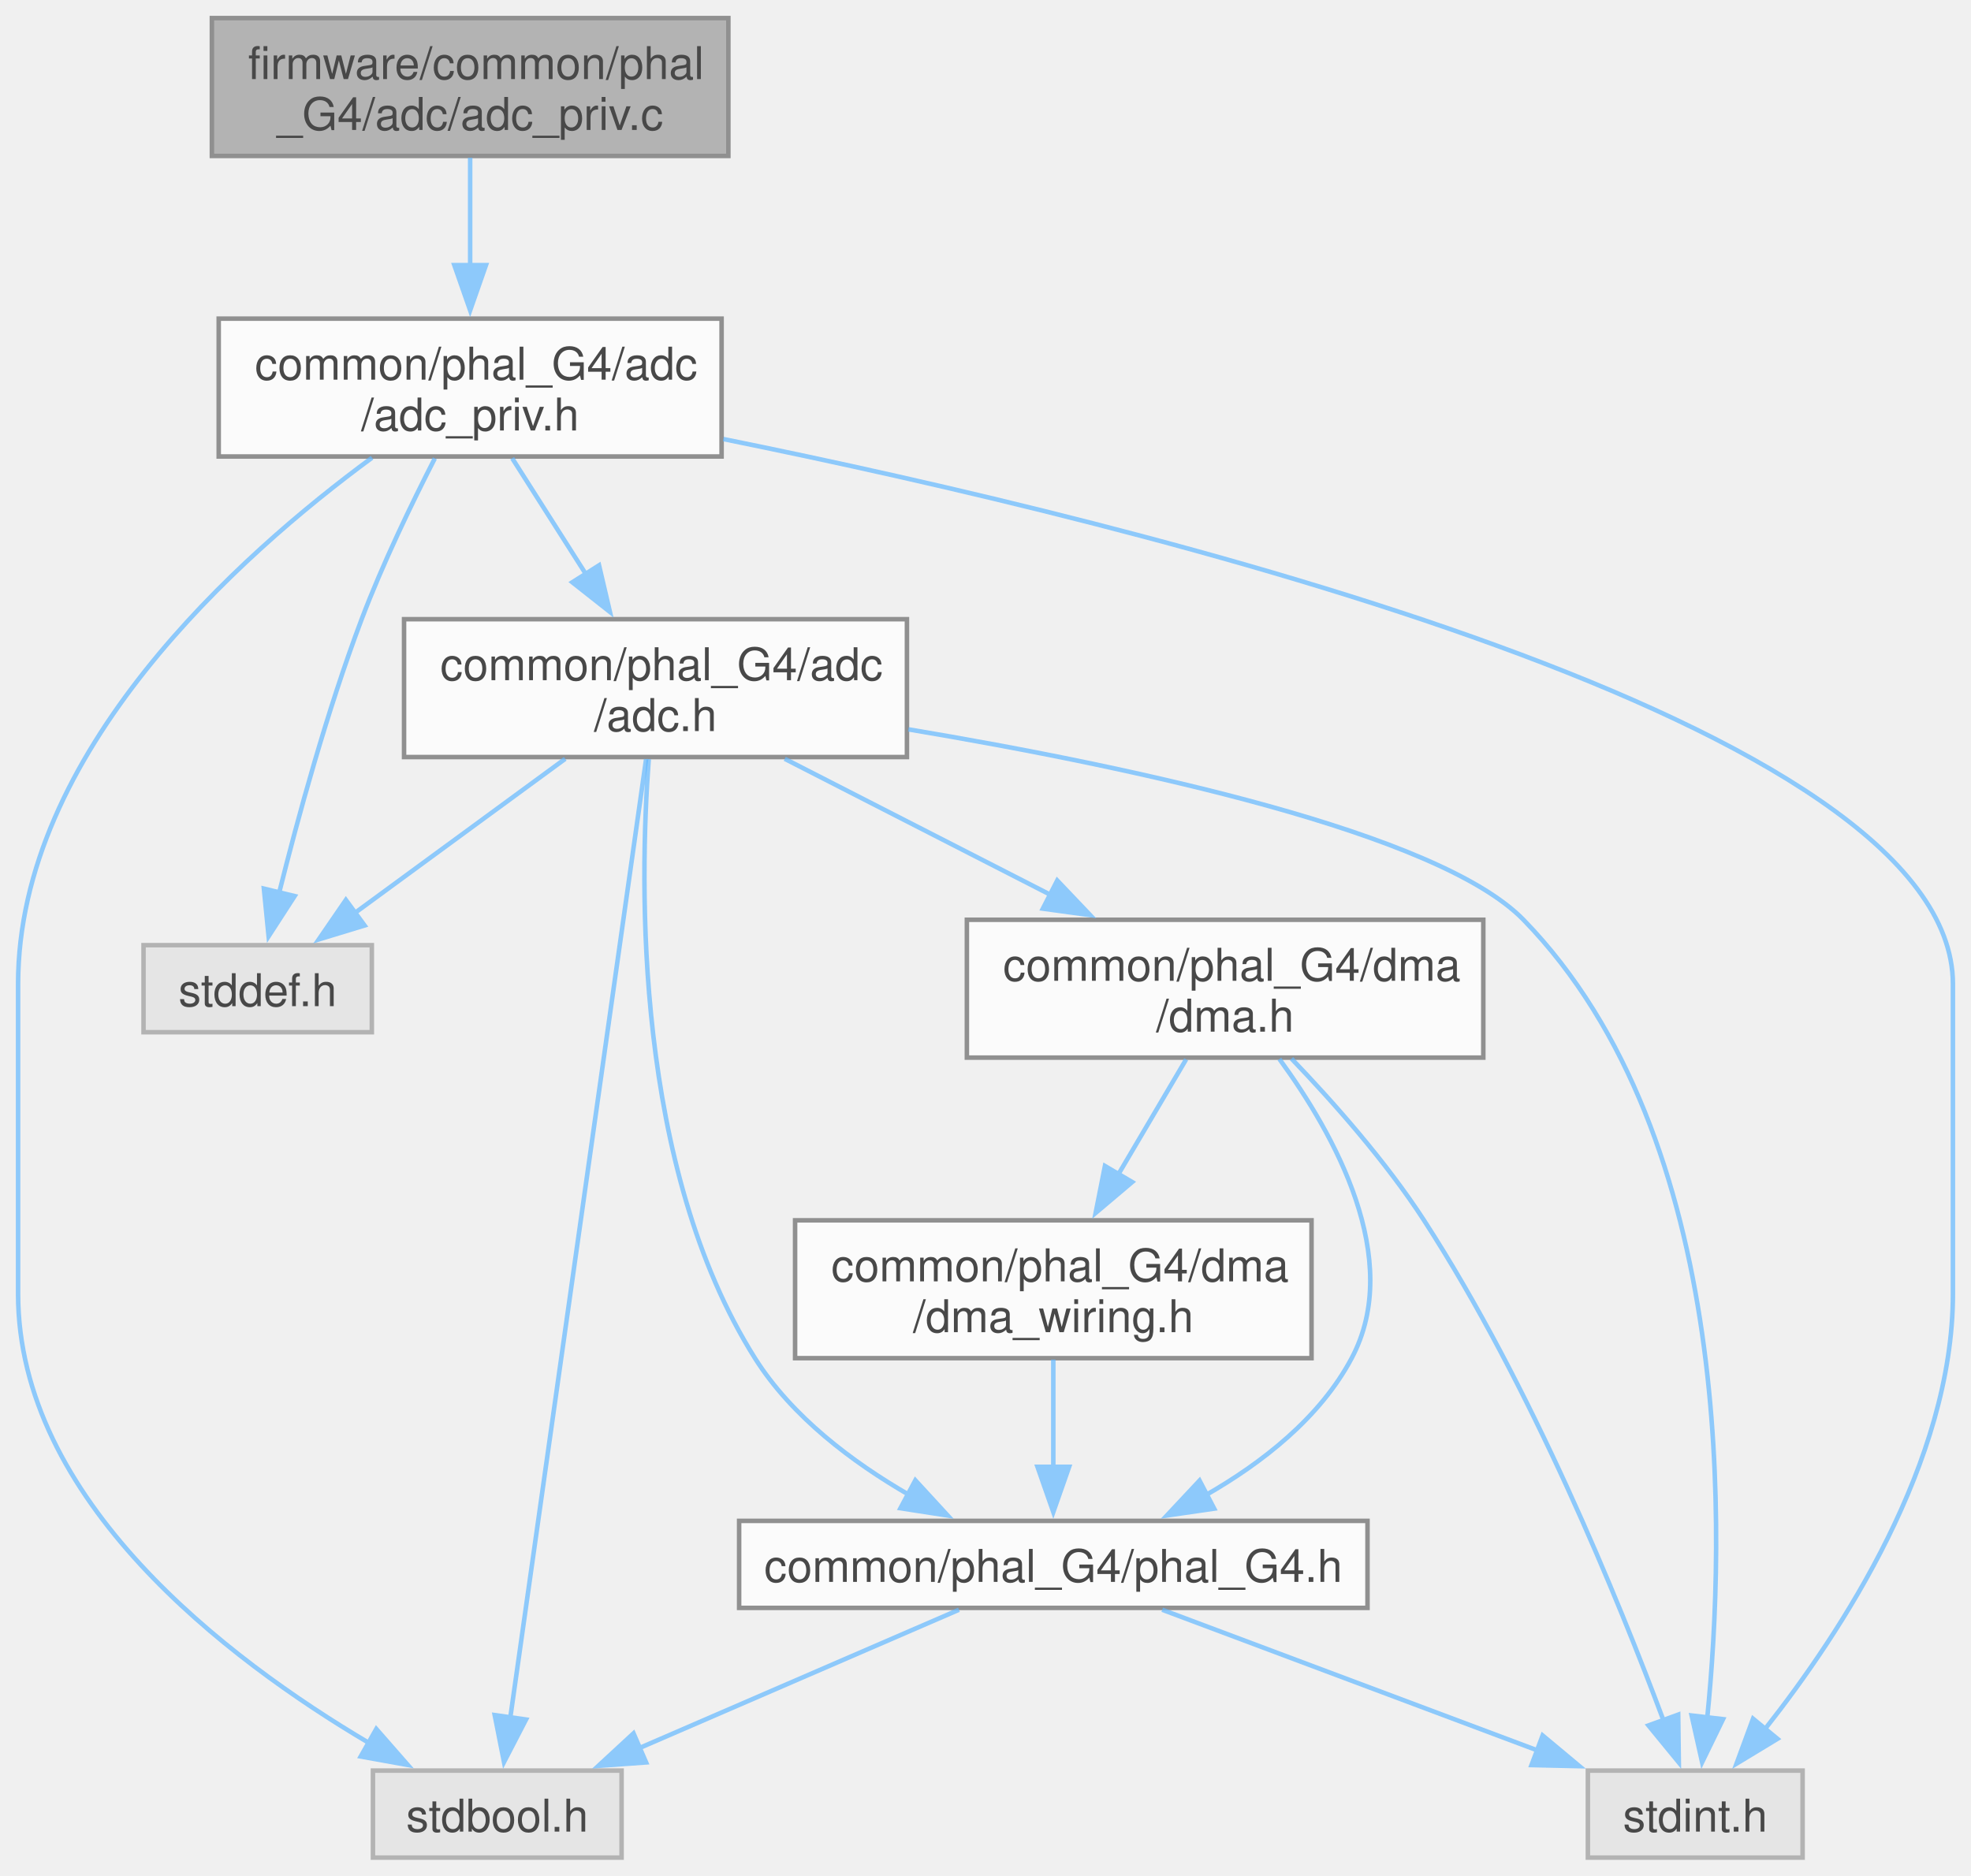
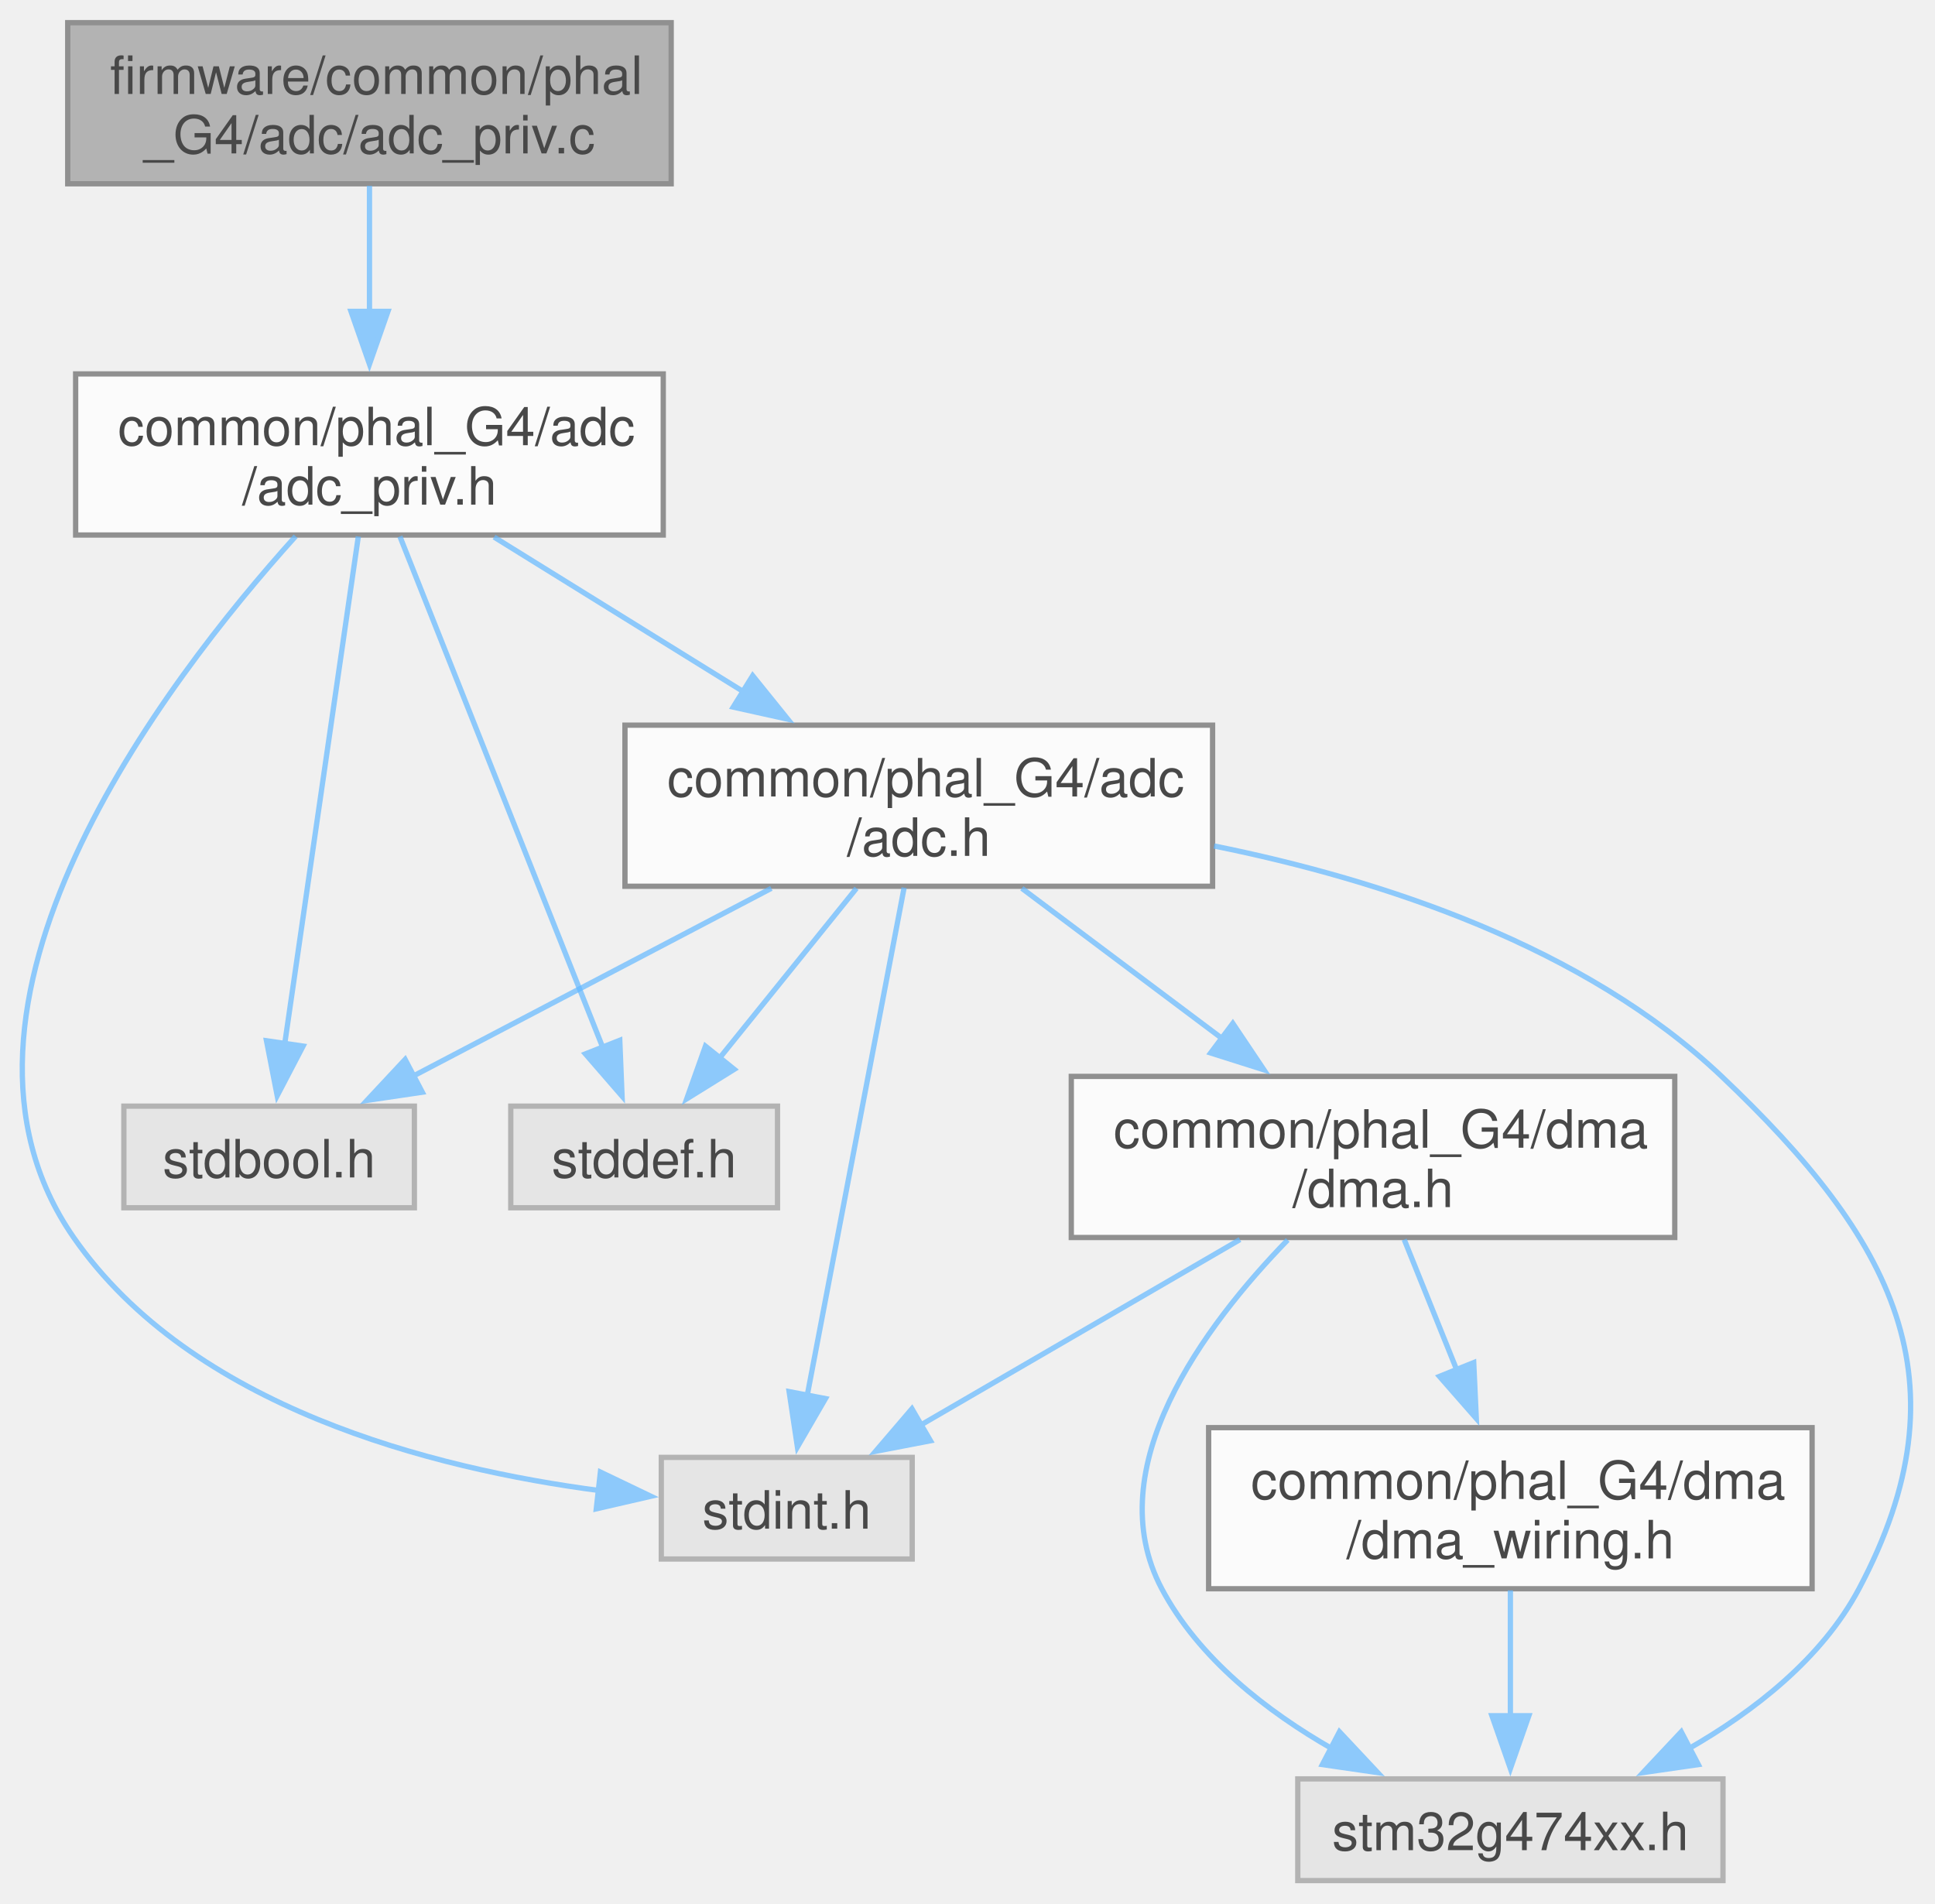
- <svg xmlns="http://www.w3.org/2000/svg" xmlns:xlink="http://www.w3.org/1999/xlink" width="436pt" height="415pt" viewBox="0.00 0.00 436.00 415.00">
+ <svg xmlns="http://www.w3.org/2000/svg" xmlns:xlink="http://www.w3.org/1999/xlink" width="366pt" height="360pt" viewBox="0.00 0.00 366.34 359.75">
  <svg id="main" version="1.1" xml:space="preserve">
    <style type="text/css">
.node, .edge {opacity: 0.7;}
.node.selected, .edge.selected {opacity: 1;}
.edge:hover path { stroke: red; }
.edge:hover polygon { stroke: red; fill: red; }
</style>
    <svg id="graph" class="graph">
-       <g id="graph0" class="graph" transform="scale(1 1) rotate(0) translate(4 411)">
+       <g id="graph0" class="graph" transform="scale(1 1) rotate(0) translate(4 355.75)">
        <g id="Node000001" class="node">
          <g id="a_Node000001">
            <a xlink:title="Register-level implementation of the STM32G4 ADC PHAL.">
-               <polygon fill="#999999" stroke="#666666" points="157.12,-407 42.87,-407 42.87,-376.5 157.12,-376.5 157.12,-407" />
-               <text text-anchor="start" x="50.88" y="-393.5" font-family="Helvetica,sans-Serif" font-size="10.00">firmware/common/phal</text>
-               <text text-anchor="middle" x="100" y="-382.25" font-family="Helvetica,sans-Serif" font-size="10.00">_G4/adc/adc_priv.c</text>
+               <polygon fill="#999999" stroke="#666666" points="123.07,-351.75 8.82,-351.75 8.82,-321.25 123.07,-321.25 123.07,-351.75" />
+               <text text-anchor="start" x="16.82" y="-338.25" font-family="Helvetica,sans-Serif" font-size="10.00">firmware/common/phal</text>
+               <text text-anchor="middle" x="65.95" y="-327" font-family="Helvetica,sans-Serif" font-size="10.00">_G4/adc/adc_priv.c</text>
            </a>
          </g>
        </g>
        <g id="Node000002" class="node">
          <g id="a_Node000002">
            <a xlink:href="adc__priv_8h.html" target="_top" xlink:title="Private register-level API for the STM32G4 ADC PHAL.">
-               <polygon fill="white" stroke="#666666" points="155.62,-340.5 44.38,-340.5 44.38,-310 155.62,-310 155.62,-340.5" />
-               <text text-anchor="start" x="52.38" y="-327" font-family="Helvetica,sans-Serif" font-size="10.00">common/phal_G4/adc</text>
-               <text text-anchor="middle" x="100" y="-315.75" font-family="Helvetica,sans-Serif" font-size="10.00">/adc_priv.h</text>
+               <polygon fill="white" stroke="#666666" points="121.57,-285.25 10.32,-285.25 10.32,-254.75 121.57,-254.75 121.57,-285.25" />
+               <text text-anchor="start" x="18.32" y="-271.75" font-family="Helvetica,sans-Serif" font-size="10.00">common/phal_G4/adc</text>
+               <text text-anchor="middle" x="65.95" y="-260.5" font-family="Helvetica,sans-Serif" font-size="10.00">/adc_priv.h</text>
            </a>
          </g>
        </g>
        <g id="edge1_Node000001_Node000002" class="edge">
          <g id="a_edge1_Node000001_Node000002">
            <a xlink:title=" ">
-               <path fill="none" stroke="#63b8ff" d="M100,-376.11C100,-369.02 100,-360.29 100,-352.13" />
-               <polygon fill="#63b8ff" stroke="#63b8ff" points="103.5,-352.34 100,-342.34 96.5,-352.34 103.5,-352.34" />
+               <path fill="none" stroke="#63b8ff" d="M65.95,-320.86C65.95,-313.77 65.95,-305.04 65.95,-296.88" />
+               <polygon fill="#63b8ff" stroke="#63b8ff" points="69.45,-297.09 65.95,-287.09 62.45,-297.09 69.45,-297.09" />
            </a>
          </g>
        </g>
        <g id="Node000003" class="node">
          <g id="a_Node000003">
            <a xlink:title=" ">
-               <polygon fill="#e0e0e0" stroke="#999999" points="133.5,-19.25 78.5,-19.25 78.5,0 133.5,0 133.5,-19.25" />
-               <text text-anchor="middle" x="106" y="-5.75" font-family="Helvetica,sans-Serif" font-size="10.00">stdbool.h</text>
+               <polygon fill="#e0e0e0" stroke="#999999" points="74.45,-146.62 19.45,-146.62 19.45,-127.38 74.45,-127.38 74.45,-146.62" />
+               <text text-anchor="middle" x="46.95" y="-133.12" font-family="Helvetica,sans-Serif" font-size="10.00">stdbool.h</text>
            </a>
          </g>
        </g>
        <g id="edge2_Node000002_Node000003" class="edge">
          <g id="a_edge2_Node000002_Node000003">
            <a xlink:title=" ">
-               <path fill="none" stroke="#63b8ff" d="M78.3,-309.73C48.89,-288.11 0,-244.47 0,-193.25 0,-193.25 0,-193.25 0,-124.75 0,-79.08 46.14,-43.99 77.54,-25.41" />
-               <polygon fill="#63b8ff" stroke="#63b8ff" points="79.24,-28.46 86.22,-20.49 75.79,-22.37 79.24,-28.46" />
+               <path fill="none" stroke="#63b8ff" d="M63.84,-254.48C60.45,-231.12 53.78,-185.13 49.91,-158.46" />
+               <polygon fill="#63b8ff" stroke="#63b8ff" points="53.38,-157.99 48.48,-148.6 46.45,-159 53.38,-157.99" />
            </a>
          </g>
        </g>
        <g id="Node000004" class="node">
          <g id="a_Node000004">
            <a xlink:title=" ">
-               <polygon fill="#e0e0e0" stroke="#999999" points="78.25,-201.88 27.75,-201.88 27.75,-182.62 78.25,-182.62 78.25,-201.88" />
-               <text text-anchor="middle" x="53" y="-188.38" font-family="Helvetica,sans-Serif" font-size="10.00">stddef.h</text>
+               <polygon fill="#e0e0e0" stroke="#999999" points="143.2,-146.62 92.7,-146.62 92.7,-127.38 143.2,-127.38 143.2,-146.62" />
+               <text text-anchor="middle" x="117.95" y="-133.12" font-family="Helvetica,sans-Serif" font-size="10.00">stddef.h</text>
            </a>
          </g>
        </g>
        <g id="edge3_Node000002_Node000004" class="edge">
          <g id="a_edge3_Node000002_Node000004">
            <a xlink:title=" ">
-               <path fill="none" stroke="#63b8ff" d="M92.19,-309.58C87.13,-299.71 80.65,-286.3 76,-274 68.36,-253.79 61.86,-229.91 57.73,-213.39" />
-               <polygon fill="#63b8ff" stroke="#63b8ff" points="61.18,-212.74 55.42,-203.84 54.37,-214.39 61.18,-212.74" />
+               <path fill="none" stroke="#63b8ff" d="M71.71,-254.48C81.07,-230.91 99.57,-184.29 110.11,-157.74" />
+               <polygon fill="#63b8ff" stroke="#63b8ff" points="113.34,-159.09 113.77,-148.51 106.83,-156.51 113.34,-159.09" />
            </a>
          </g>
        </g>
        <g id="Node000005" class="node">
          <g id="a_Node000005">
            <a xlink:title=" ">
-               <polygon fill="#e0e0e0" stroke="#999999" points="394.75,-19.25 347.25,-19.25 347.25,0 394.75,0 394.75,-19.25" />
-               <text text-anchor="middle" x="371" y="-5.75" font-family="Helvetica,sans-Serif" font-size="10.00">stdint.h</text>
+               <polygon fill="#e0e0e0" stroke="#999999" points="168.7,-80.12 121.2,-80.12 121.2,-60.88 168.7,-60.88 168.7,-80.12" />
+               <text text-anchor="middle" x="144.95" y="-66.62" font-family="Helvetica,sans-Serif" font-size="10.00">stdint.h</text>
            </a>
          </g>
        </g>
        <g id="edge4_Node000002_Node000005" class="edge">
          <g id="a_edge4_Node000002_Node000005">
            <a xlink:title=" ">
-               <path fill="none" stroke="#63b8ff" d="M156.01,-313.86C249.69,-294.87 428,-251.12 428,-193.25 428,-193.25 428,-193.25 428,-124.75 428,-87.47 403.35,-49.87 386.47,-28.49" />
-               <polygon fill="#63b8ff" stroke="#63b8ff" points="389.19,-26.28 380.13,-20.79 383.79,-30.73 389.19,-26.28" />
+               <path fill="none" stroke="#63b8ff" d="M51.97,-254.51C26.95,-226.78 -20.17,-165.1 9.95,-121.75 32.25,-89.65 77.64,-78.01 109.62,-73.82" />
+               <polygon fill="#63b8ff" stroke="#63b8ff" points="109.67,-77.34 119.22,-72.76 108.89,-70.38 109.67,-77.34" />
            </a>
          </g>
        </g>
        <g id="Node000006" class="node">
          <g id="a_Node000006">
            <a xlink:href="phal__G4_2adc_2adc_8h.html" target="_top" xlink:title="G4 ADC public API. DMA-only, DMA-first conversions.">
-               <polygon fill="white" stroke="#666666" points="196.62,-274 85.38,-274 85.38,-243.5 196.62,-243.5 196.62,-274" />
-               <text text-anchor="start" x="93.38" y="-260.5" font-family="Helvetica,sans-Serif" font-size="10.00">common/phal_G4/adc</text>
-               <text text-anchor="middle" x="141" y="-249.25" font-family="Helvetica,sans-Serif" font-size="10.00">/adc.h</text>
+               <polygon fill="white" stroke="#666666" points="225.57,-218.75 114.32,-218.75 114.32,-188.25 225.57,-188.25 225.57,-218.75" />
+               <text text-anchor="start" x="122.32" y="-205.25" font-family="Helvetica,sans-Serif" font-size="10.00">common/phal_G4/adc</text>
+               <text text-anchor="middle" x="169.95" y="-194" font-family="Helvetica,sans-Serif" font-size="10.00">/adc.h</text>
            </a>
          </g>
        </g>
        <g id="edge5_Node000002_Node000006" class="edge">
          <g id="a_edge5_Node000002_Node000006">
            <a xlink:title=" ">
-               <path fill="none" stroke="#63b8ff" d="M109.3,-309.61C114.13,-302.03 120.14,-292.56 125.63,-283.93" />
-               <polygon fill="#63b8ff" stroke="#63b8ff" points="128.51,-285.92 130.92,-275.61 122.6,-282.17 128.51,-285.92" />
+               <path fill="none" stroke="#63b8ff" d="M89.54,-254.36C103.51,-245.7 121.41,-234.6 136.78,-225.07" />
+               <polygon fill="#63b8ff" stroke="#63b8ff" points="138.5,-228.12 145.15,-219.88 134.81,-222.17 138.5,-228.12" />
            </a>
          </g>
        </g>
        <g id="edge6_Node000006_Node000003" class="edge">
          <g id="a_edge6_Node000006_Node000003">
            <a xlink:title=" ">
-               <path fill="none" stroke="#63b8ff" d="M138.92,-243.03C132.94,-200.87 115.76,-79.55 108.89,-31.03" />
-               <polygon fill="#63b8ff" stroke="#63b8ff" points="112.36,-30.55 107.49,-21.14 105.43,-31.53 112.36,-30.55" />
+               <path fill="none" stroke="#63b8ff" d="M142.03,-187.86C121.73,-177.21 94.37,-162.87 74.21,-152.3" />
+               <polygon fill="#63b8ff" stroke="#63b8ff" points="75.95,-149.26 65.47,-147.71 72.7,-155.46 75.95,-149.26" />
            </a>
          </g>
        </g>
        <g id="edge7_Node000006_Node000004" class="edge">
          <g id="a_edge7_Node000006_Node000004">
            <a xlink:title=" ">
-               <path fill="none" stroke="#63b8ff" d="M121.03,-243.11C107.11,-232.91 88.55,-219.3 74.33,-208.88" />
-               <polygon fill="#63b8ff" stroke="#63b8ff" points="76.65,-206.24 66.51,-203.15 72.51,-211.89 76.65,-206.24" />
+               <path fill="none" stroke="#63b8ff" d="M158.15,-187.86C150.43,-178.29 140.29,-165.72 132.13,-155.6" />
+               <polygon fill="#63b8ff" stroke="#63b8ff" points="135.01,-153.59 126.01,-148 129.56,-157.98 135.01,-153.59" />
            </a>
          </g>
        </g>
        <g id="edge8_Node000006_Node000005" class="edge">
          <g id="a_edge8_Node000006_Node000005">
            <a xlink:title=" ">
-               <path fill="none" stroke="#63b8ff" d="M196.94,-249.63C246.63,-241.3 314.19,-226.82 333,-207.5 380.22,-158.99 377.63,-70.56 373.65,-30.86" />
-               <polygon fill="#63b8ff" stroke="#63b8ff" points="377.15,-30.63 372.52,-21.1 370.2,-31.44 377.15,-30.63" />
+               <path fill="none" stroke="#63b8ff" d="M167.17,-187.98C162.7,-164.52 153.86,-118.21 148.78,-91.6" />
+               <polygon fill="#63b8ff" stroke="#63b8ff" points="152.28,-91.25 146.97,-82.09 145.4,-92.57 152.28,-91.25" />
            </a>
          </g>
        </g>
        <g id="Node000007" class="node">
          <g id="a_Node000007">
-             <a xlink:href="phal__G4_8h.html" target="_top" xlink:title=" ">
-               <polygon fill="white" stroke="#666666" points="298.5,-74.5 159.5,-74.5 159.5,-55.25 298.5,-55.25 298.5,-74.5" />
-               <text text-anchor="middle" x="229" y="-61" font-family="Helvetica,sans-Serif" font-size="10.00">common/phal_G4/phal_G4.h</text>
+             <a xlink:title=" ">
+               <polygon fill="#e0e0e0" stroke="#999999" points="322.2,-19.25 241.7,-19.25 241.7,0 322.2,0 322.2,-19.25" />
+               <text text-anchor="middle" x="281.95" y="-5.75" font-family="Helvetica,sans-Serif" font-size="10.00">stm32g474xx.h</text>
            </a>
          </g>
        </g>
        <g id="edge9_Node000006_Node000007" class="edge">
          <g id="a_edge9_Node000006_Node000007">
            <a xlink:title=" ">
-               <path fill="none" stroke="#63b8ff" d="M139.51,-243.05C137.41,-214.97 136.4,-152.71 163,-110.5 171.15,-97.57 184.55,-87.49 197.16,-80.21" />
-               <polygon fill="#63b8ff" stroke="#63b8ff" points="198.48,-83.48 205.65,-75.68 195.18,-77.3 198.48,-83.48" />
+               <path fill="none" stroke="#63b8ff" d="M225.84,-195.88C257.53,-189.48 295.93,-176.92 321.95,-152.25 354.34,-121.54 368.88,-94.67 347.95,-55.25 340.93,-42.04 328.07,-32.03 315.56,-24.88" />
+               <polygon fill="#63b8ff" stroke="#63b8ff" points="317.54,-21.96 307.05,-20.44 314.3,-28.17 317.54,-21.96" />
            </a>
          </g>
        </g>
        <g id="Node000008" class="node">
          <g id="a_Node000008">
            <a xlink:href="phal__G4_2dma_2dma_8h.html" target="_top" xlink:title="G4 DMA Peripheral public API implementation.">
-               <polygon fill="white" stroke="#666666" points="324.12,-207.5 209.88,-207.5 209.88,-177 324.12,-177 324.12,-207.5" />
-               <text text-anchor="start" x="217.88" y="-194" font-family="Helvetica,sans-Serif" font-size="10.00">common/phal_G4/dma</text>
-               <text text-anchor="middle" x="267" y="-182.75" font-family="Helvetica,sans-Serif" font-size="10.00">/dma.h</text>
-             </a>
-           </g>
-         </g>
-         <g id="edge12_Node000006_Node000008" class="edge">
-           <g id="a_edge12_Node000006_Node000008">
-             <a xlink:title=" ">
-               <path fill="none" stroke="#63b8ff" d="M169.59,-243.11C186.99,-234.21 209.44,-222.72 228.4,-213.01" />
-               <polygon fill="#63b8ff" stroke="#63b8ff" points="229.87,-216.19 237.17,-208.52 226.68,-209.96 229.87,-216.19" />
-             </a>
-           </g>
-         </g>
-         <g id="edge10_Node000007_Node000003" class="edge">
-           <g id="a_edge10_Node000007_Node000003">
-             <a xlink:title=" ">
-               <path fill="none" stroke="#63b8ff" d="M208.13,-54.84C188.7,-46.43 159.46,-33.77 137.24,-24.15" />
-               <polygon fill="#63b8ff" stroke="#63b8ff" points="138.92,-21.06 128.36,-20.3 136.14,-27.49 138.92,-21.06" />
-             </a>
-           </g>
-         </g>
-         <g id="edge11_Node000007_Node000005" class="edge">
-           <g id="a_edge11_Node000007_Node000005">
-             <a xlink:title=" ">
-               <path fill="none" stroke="#63b8ff" d="M253.09,-54.84C275.94,-46.27 310.52,-33.31 336.33,-23.63" />
-               <polygon fill="#63b8ff" stroke="#63b8ff" points="337.24,-27.02 345.38,-20.23 334.78,-20.47 337.24,-27.02" />
-             </a>
-           </g>
-         </g>
-         <g id="edge13_Node000008_Node000005" class="edge">
-           <g id="a_edge13_Node000008_Node000005">
-             <a xlink:title=" ">
-               <path fill="none" stroke="#63b8ff" d="M281.69,-176.77C290.89,-167.19 302.55,-154.04 311,-141 334.76,-104.36 354.1,-56.79 363.95,-30.42" />
-               <polygon fill="#63b8ff" stroke="#63b8ff" points="367.23,-31.63 367.37,-21.04 360.65,-29.24 367.23,-31.63" />
-             </a>
-           </g>
-         </g>
-         <g id="edge14_Node000008_Node000007" class="edge">
-           <g id="a_edge14_Node000008_Node000007">
-             <a xlink:title=" ">
-               <path fill="none" stroke="#63b8ff" d="M279.01,-176.69C291.16,-160.08 306.62,-132.39 295,-110.5 287.99,-97.29 275.13,-87.28 262.61,-80.13" />
-               <polygon fill="#63b8ff" stroke="#63b8ff" points="264.59,-77.21 254.11,-75.69 261.35,-83.42 264.59,-77.21" />
+               <polygon fill="white" stroke="#666666" points="313.07,-152.25 198.82,-152.25 198.82,-121.75 313.07,-121.75 313.07,-152.25" />
+               <text text-anchor="start" x="206.82" y="-138.75" font-family="Helvetica,sans-Serif" font-size="10.00">common/phal_G4/dma</text>
+               <text text-anchor="middle" x="255.95" y="-127.5" font-family="Helvetica,sans-Serif" font-size="10.00">/dma.h</text>
+             </a>
+           </g>
+         </g>
+         <g id="edge10_Node000006_Node000008" class="edge">
+           <g id="a_edge10_Node000006_Node000008">
+             <a xlink:title=" ">
+               <path fill="none" stroke="#63b8ff" d="M189.46,-187.86C200.68,-179.45 214.97,-168.73 227.42,-159.39" />
+               <polygon fill="#63b8ff" stroke="#63b8ff" points="229.4,-162.29 235.3,-153.49 225.2,-156.69 229.4,-162.29" />
+             </a>
+           </g>
+         </g>
+         <g id="edge11_Node000008_Node000005" class="edge">
+           <g id="a_edge11_Node000008_Node000005">
+             <a xlink:title=" ">
+               <path fill="none" stroke="#63b8ff" d="M230.76,-121.36C212.69,-110.86 188.43,-96.77 170.31,-86.24" />
+               <polygon fill="#63b8ff" stroke="#63b8ff" points="172.16,-83.27 161.76,-81.27 168.65,-89.32 172.16,-83.27" />
+             </a>
+           </g>
+         </g>
+         <g id="edge12_Node000008_Node000007" class="edge">
+           <g id="a_edge12_Node000008_Node000007">
+             <a xlink:title=" ">
+               <path fill="none" stroke="#63b8ff" d="M239.79,-121.29C223.96,-105 203.84,-78.05 215.95,-55.25 222.96,-42.04 235.82,-32.03 248.33,-24.88" />
+               <polygon fill="#63b8ff" stroke="#63b8ff" points="249.59,-28.17 256.84,-20.44 246.35,-21.96 249.59,-28.17" />
            </a>
          </g>
        </g>
        <g id="Node000009" class="node">
          <g id="a_Node000009">
            <a xlink:href="dma__wiring_8h.html" target="_top" xlink:title="G4 DMA Peripheral wiring configuration and definitions.">
-               <polygon fill="white" stroke="#666666" points="286.12,-141 171.88,-141 171.88,-110.5 286.12,-110.5 286.12,-141" />
-               <text text-anchor="start" x="179.88" y="-127.5" font-family="Helvetica,sans-Serif" font-size="10.00">common/phal_G4/dma</text>
-               <text text-anchor="middle" x="229" y="-116.25" font-family="Helvetica,sans-Serif" font-size="10.00">/dma_wiring.h</text>
-             </a>
-           </g>
-         </g>
-         <g id="edge15_Node000008_Node000009" class="edge">
-           <g id="a_edge15_Node000008_Node000009">
-             <a xlink:title=" ">
-               <path fill="none" stroke="#63b8ff" d="M258.38,-176.61C253.96,-169.11 248.45,-159.77 243.41,-151.21" />
-               <polygon fill="#63b8ff" stroke="#63b8ff" points="246.45,-149.47 238.36,-142.63 240.42,-153.02 246.45,-149.47" />
-             </a>
-           </g>
-         </g>
-         <g id="edge16_Node000009_Node000007" class="edge">
-           <g id="a_edge16_Node000009_Node000007">
-             <a xlink:title=" ">
-               <path fill="none" stroke="#63b8ff" d="M229,-110.2C229,-102.96 229,-94.09 229,-86.19" />
-               <polygon fill="#63b8ff" stroke="#63b8ff" points="232.5,-86.46 229,-76.46 225.5,-86.46 232.5,-86.46" />
+               <polygon fill="white" stroke="#666666" points="339.07,-85.75 224.82,-85.75 224.82,-55.25 339.07,-55.25 339.07,-85.75" />
+               <text text-anchor="start" x="232.82" y="-72.25" font-family="Helvetica,sans-Serif" font-size="10.00">common/phal_G4/dma</text>
+               <text text-anchor="middle" x="281.95" y="-61" font-family="Helvetica,sans-Serif" font-size="10.00">/dma_wiring.h</text>
+             </a>
+           </g>
+         </g>
+         <g id="edge13_Node000008_Node000009" class="edge">
+           <g id="a_edge13_Node000008_Node000009">
+             <a xlink:title=" ">
+               <path fill="none" stroke="#63b8ff" d="M261.85,-121.36C264.8,-114.02 268.47,-104.93 271.86,-96.52" />
+               <polygon fill="#63b8ff" stroke="#63b8ff" points="275.01,-98.07 275.5,-87.48 268.52,-95.45 275.01,-98.07" />
+             </a>
+           </g>
+         </g>
+         <g id="edge14_Node000009_Node000007" class="edge">
+           <g id="a_edge14_Node000009_Node000007">
+             <a xlink:title=" ">
+               <path fill="none" stroke="#63b8ff" d="M281.95,-54.95C281.95,-47.71 281.95,-38.84 281.95,-30.94" />
+               <polygon fill="#63b8ff" stroke="#63b8ff" points="285.45,-31.21 281.95,-21.21 278.45,-31.21 285.45,-31.21" />
            </a>
          </g>
        </g>
      </g>
    </svg>
  </svg>
  <style type="text/css">

[data-mouse-over-selected='false'] { opacity: 0.7; }
[data-mouse-over-selected='true']  { opacity: 1.0; }

</style>
</svg>
